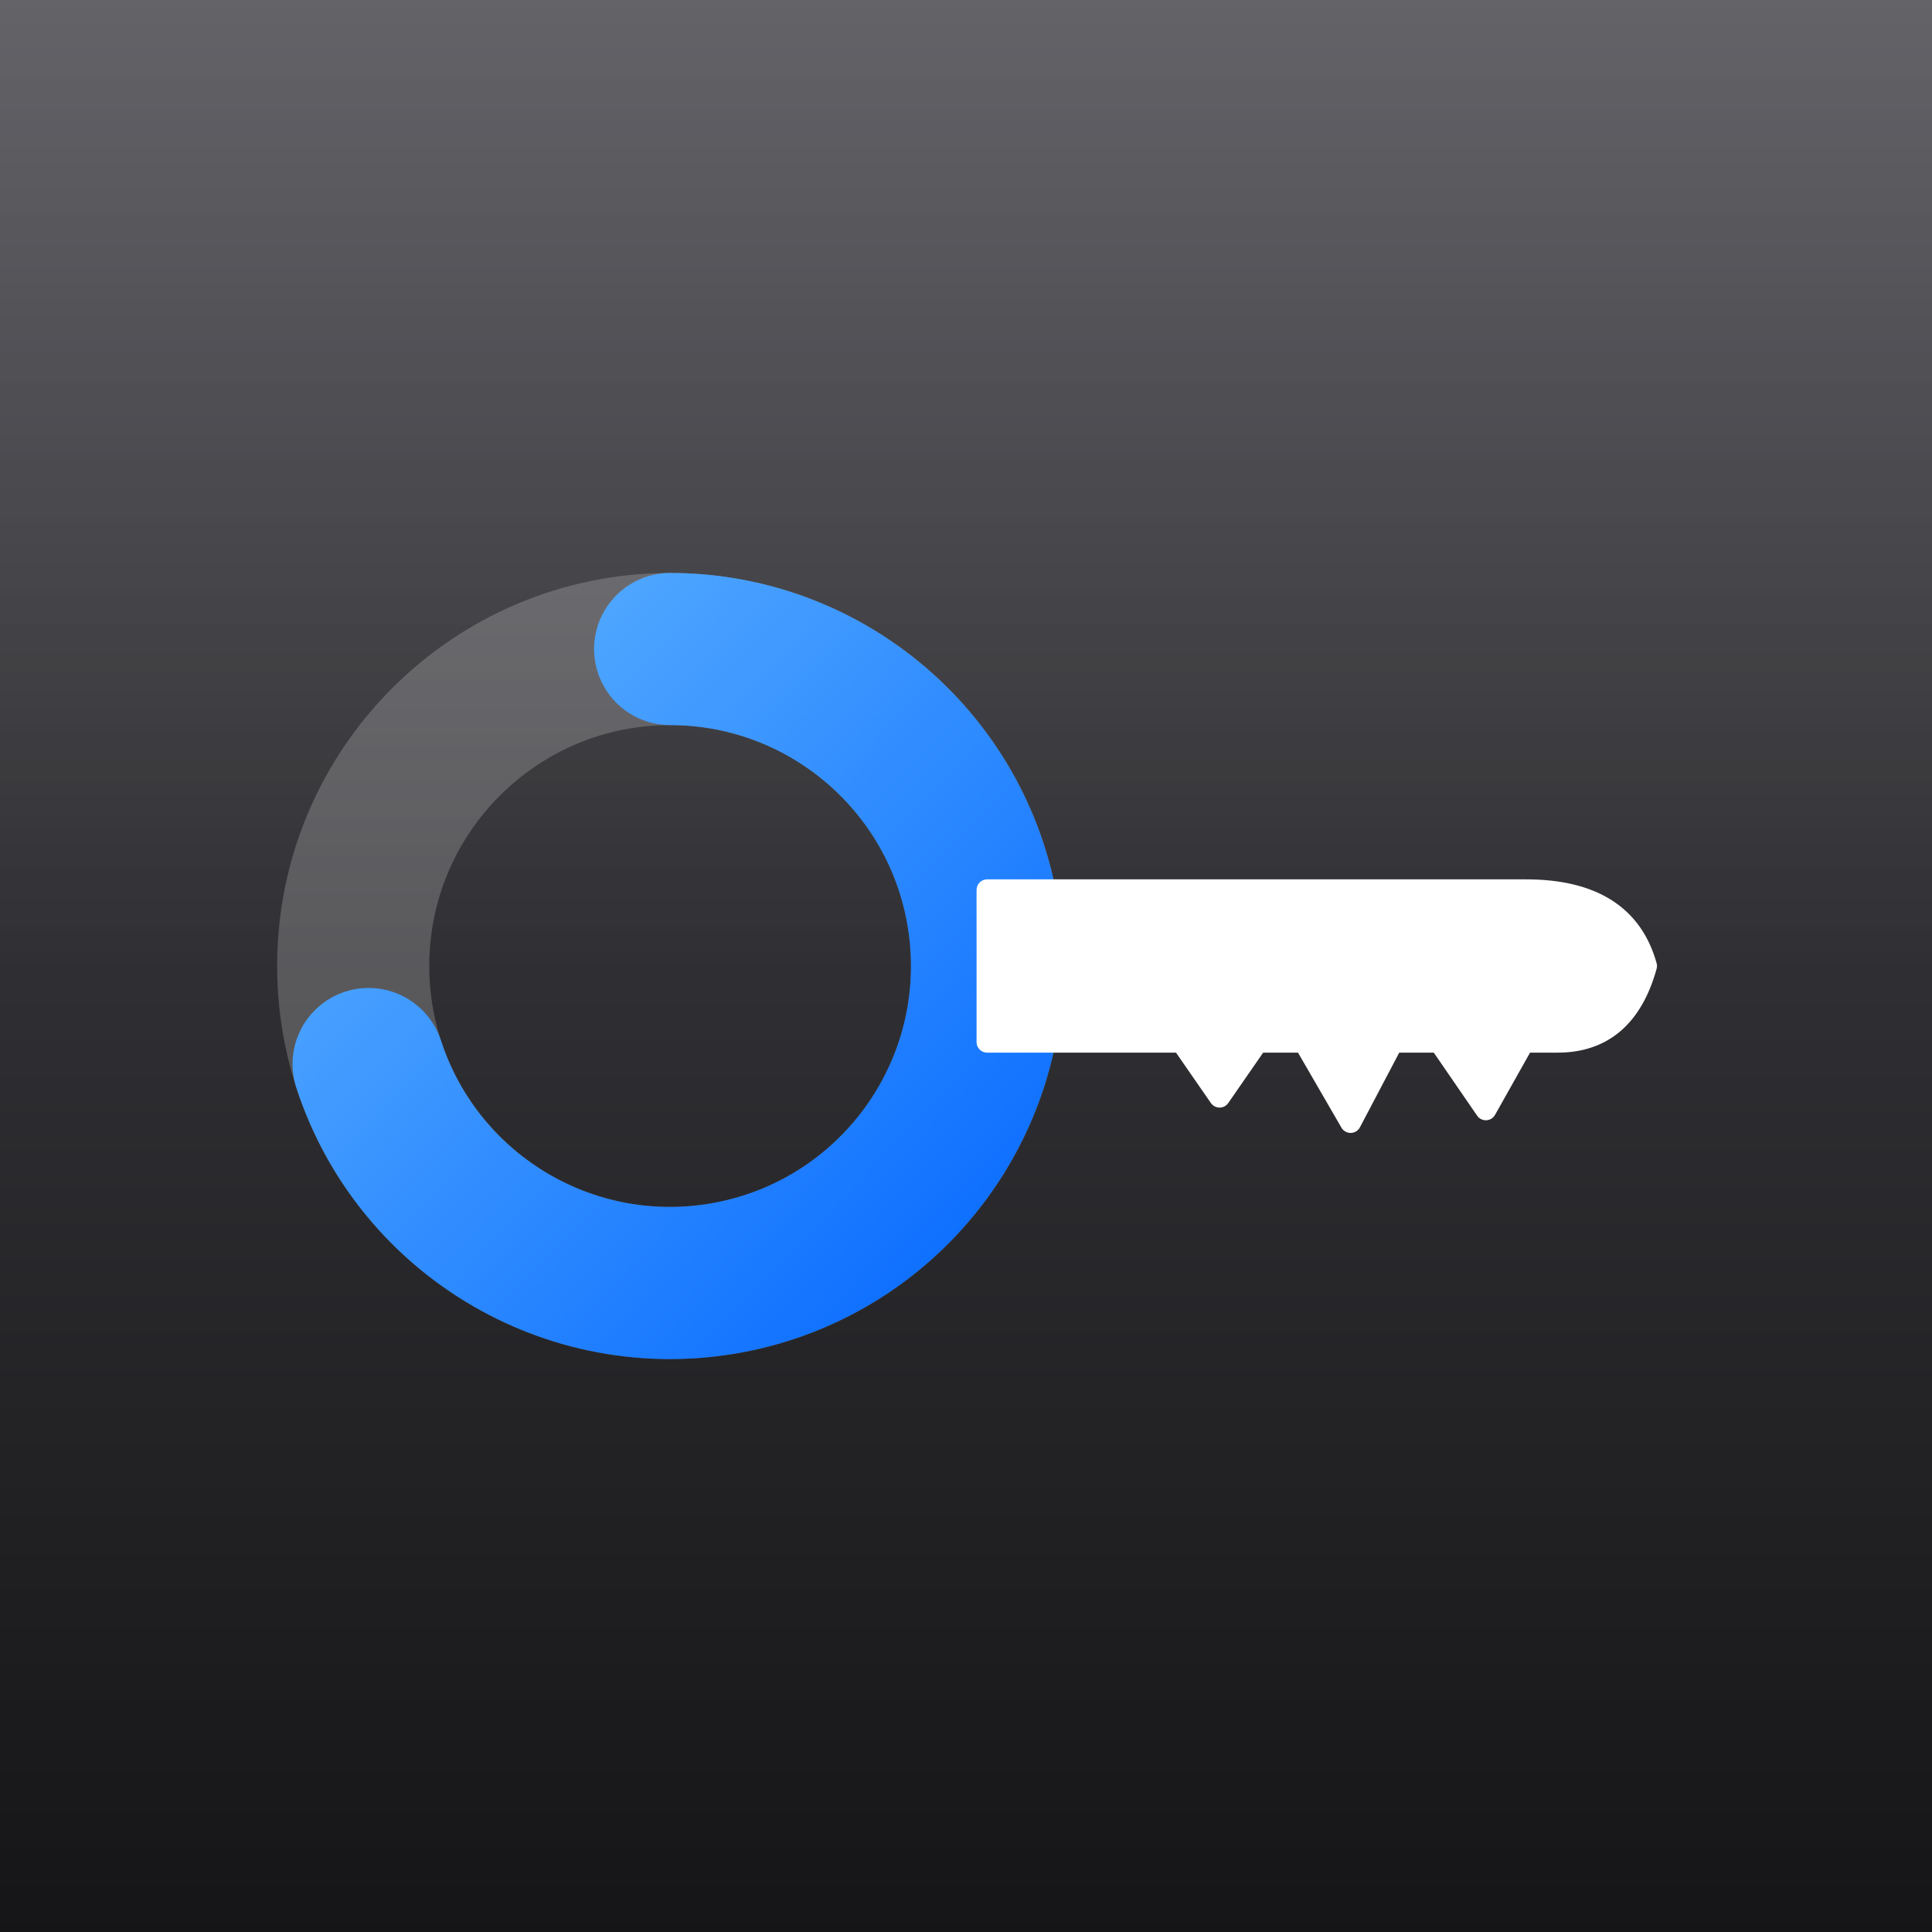
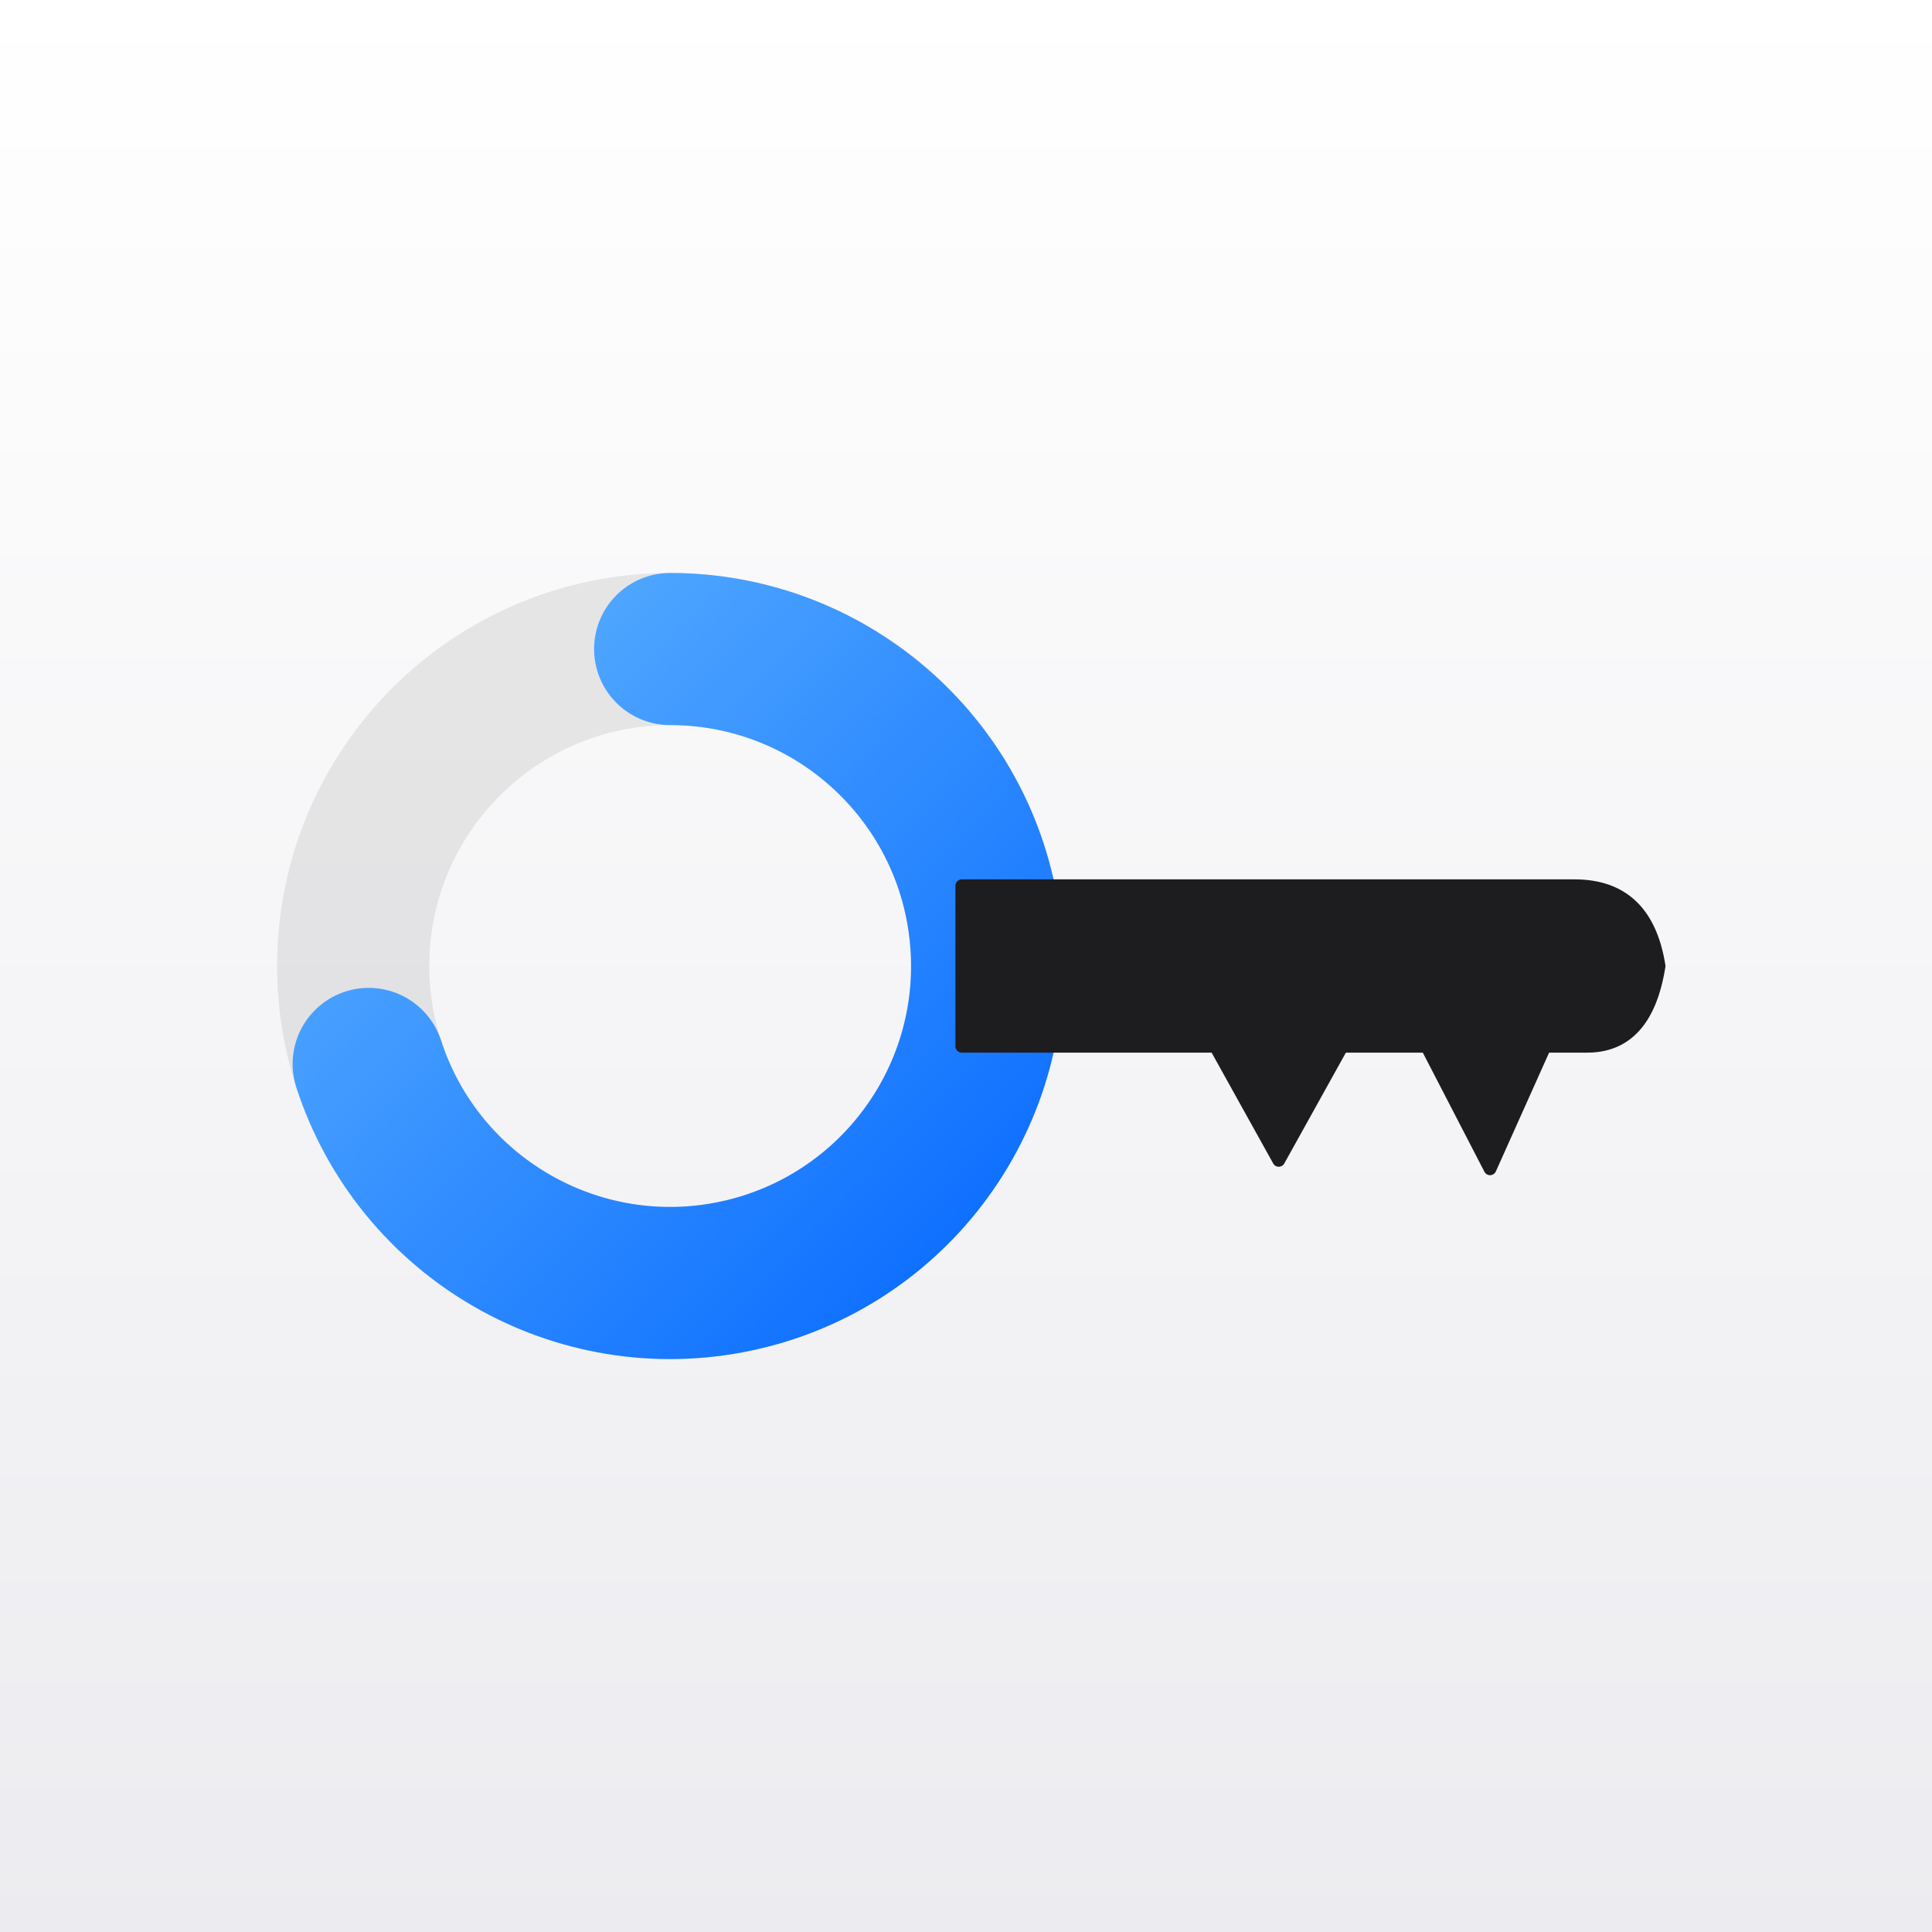
<svg xmlns="http://www.w3.org/2000/svg" viewBox="0 0 1024 1024">
  <defs>
-     <linearGradient id="bg" x1="0" y1="0" x2="0" y2="1">
-       <stop offset="0" stop-color="#4a4a50" />
-       <stop offset="1" stop-color="#151517" />
+     <linearGradient id="tile" x2="0" y2="1">
+       <stop stop-color="#fff" />
+       <stop offset="1" stop-color="#ececf0" />
    </linearGradient>
-     <linearGradient id="hl" x1="0" y1="0" x2="0" y2="1">
-       <stop offset="0" stop-color="#fff" stop-opacity=".14" />
-       <stop offset=".5" stop-color="#fff" stop-opacity="0" />
-     </linearGradient>
-     <linearGradient id="bl" x1="0" y1="0" x2="1" y2="1">
-       <stop offset="0" stop-color="#5ab0ff" />
+     <linearGradient id="blue" x2="1" y2="1">
+       <stop stop-color="#5ab0ff" />
      <stop offset="1" stop-color="#0a6cff" />
    </linearGradient>
-     <filter id="sh" x="-10%" y="-10%" width="120%" height="125%">
-       <feDropShadow dx="0" dy="12" stdDeviation="14" flood-color="#000" flood-opacity=".3" />
+     <filter id="shadow" x="-20%" y="-20%" width="140%" height="150%">
+       <feDropShadow dy="12" stdDeviation="12" flood-opacity="0.13" />
    </filter>
  </defs>
-   <rect width="1024" height="1024" fill="url(#bg)" />
-   <rect width="1024" height="1024" fill="url(#hl)" />
+   <rect width="1024" height="1024" fill="url(#tile)" />
  <g transform="translate(512 512) scale(1.12) translate(-512 -512)">
-     <circle cx="372" cy="512" r="150" fill="none" stroke="#fff" stroke-opacity="0.2" stroke-width="72" />
-     <path d="M372.0 362.0A150 150 0 1 1 229.3 558.4" fill="none" stroke="url(#bl)" stroke-width="72" stroke-linecap="round" />
-     <g transform="translate(372 512)">
-       <path d="M150 -36H405Q452 -36 462 0Q452 36 420 36L404 36L386 68L364 36L342 36L322 74L300 36L278 36L260 62L242 36L150 36Z" fill="#fff" stroke="#fff" stroke-width="10" stroke-linejoin="round" />
-     </g>
+     <circle cx="372" cy="512" r="150" fill="none" stroke="#000" stroke-opacity=".08" stroke-width="72" />
+     <path d="M372 362A150 150 0 1 1 229.34 558.35" fill="none" stroke="url(#blue)" stroke-width="72" stroke-linecap="round" />
+     <path d="M510 474H800Q834 474 840 512Q834 550 806 550H786L760 608L730 550H690L660 604L630 550H510Z" fill="#1d1d1f" stroke="#1d1d1f" stroke-width="6" stroke-linejoin="round" />
  </g>
</svg>
